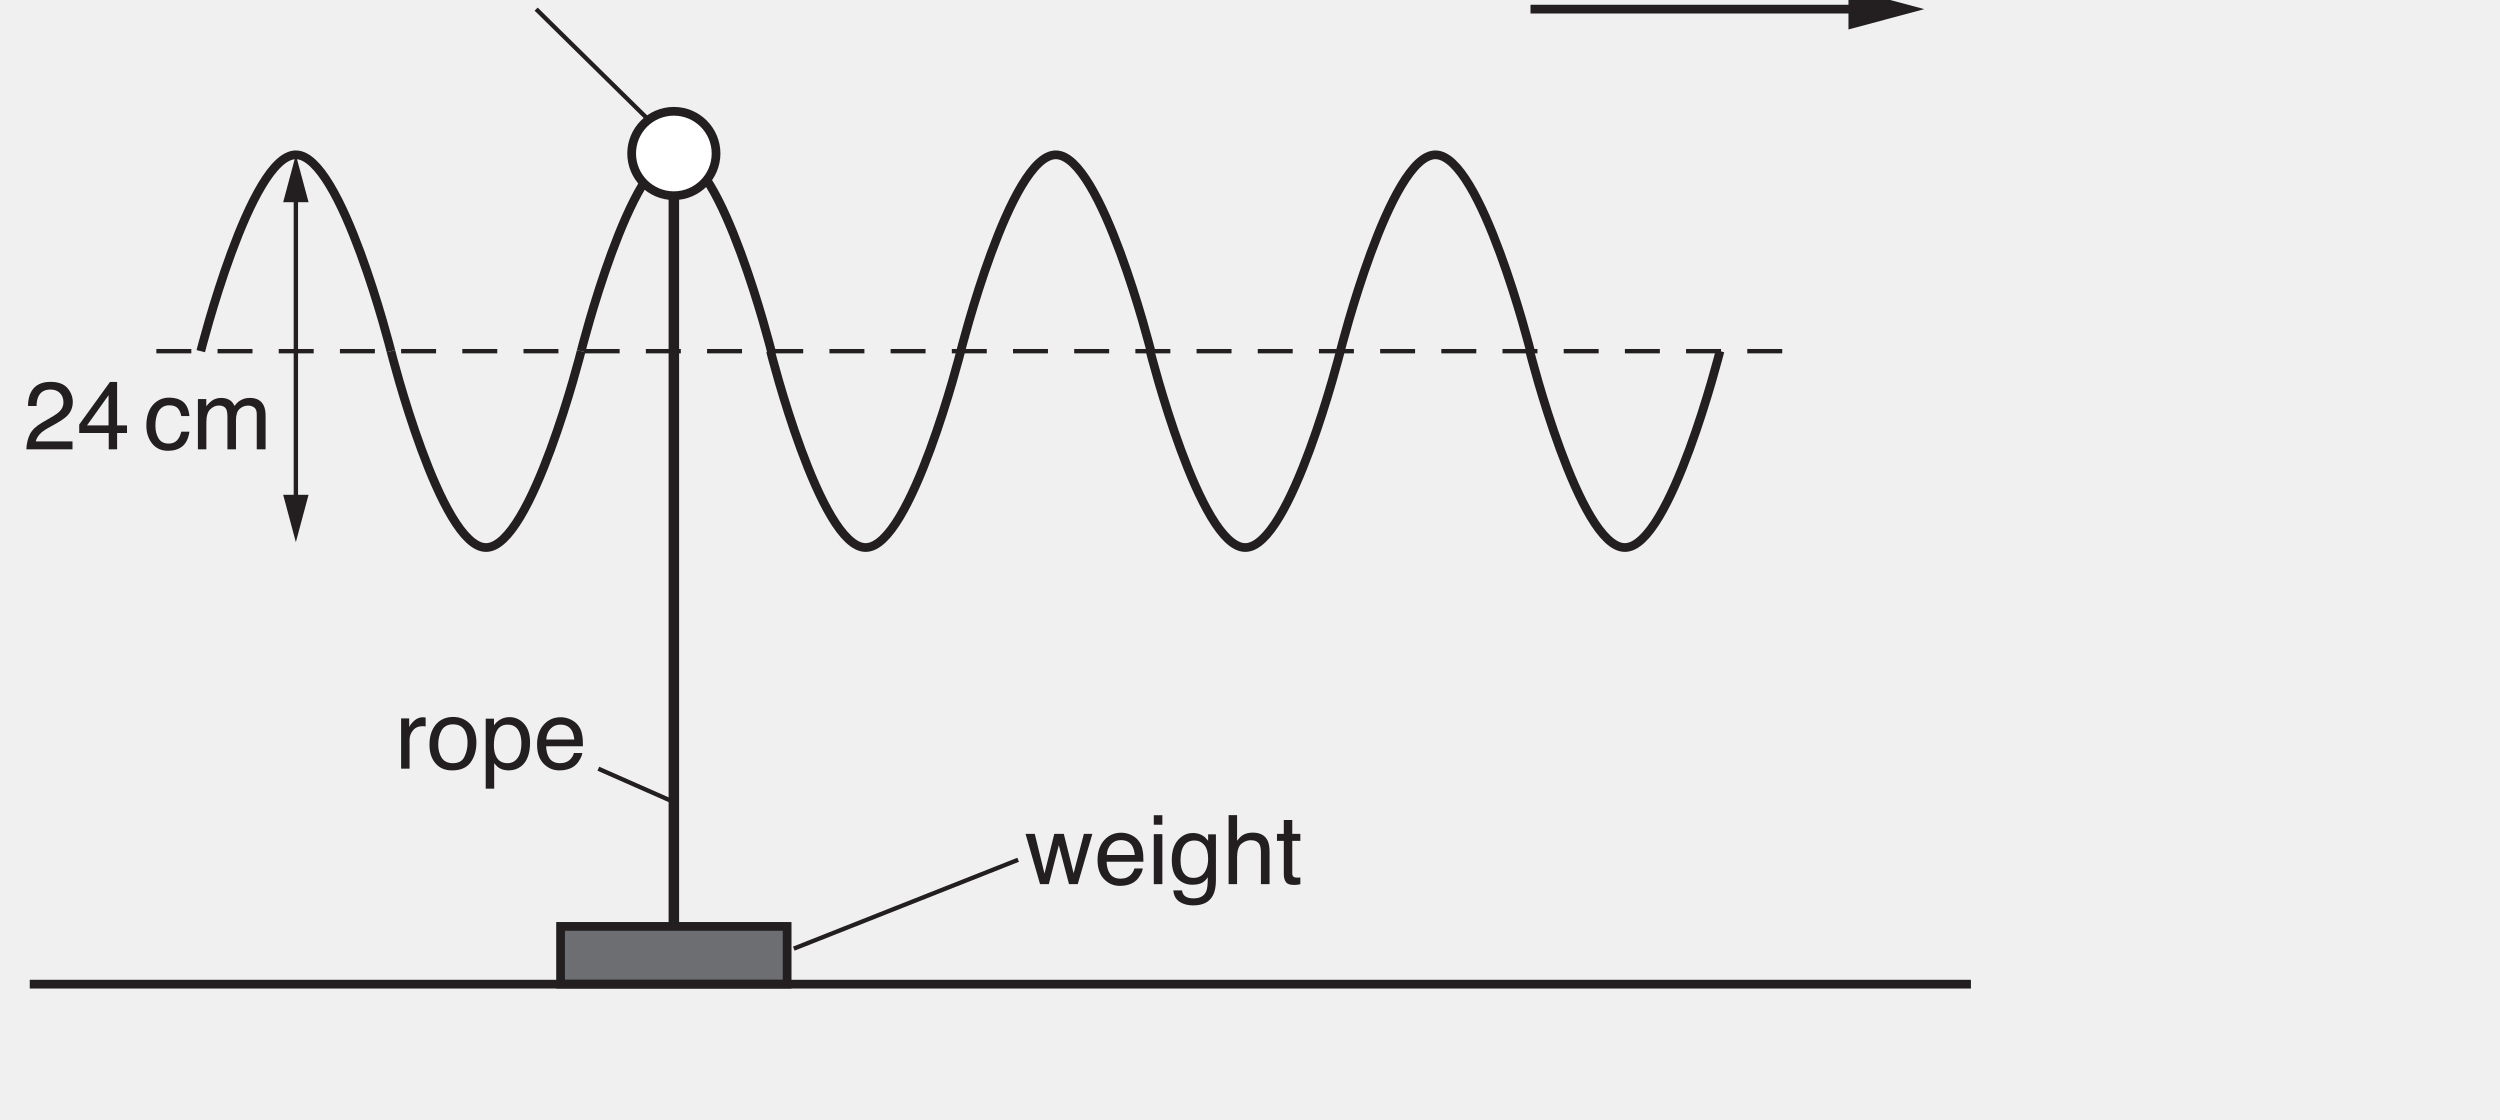
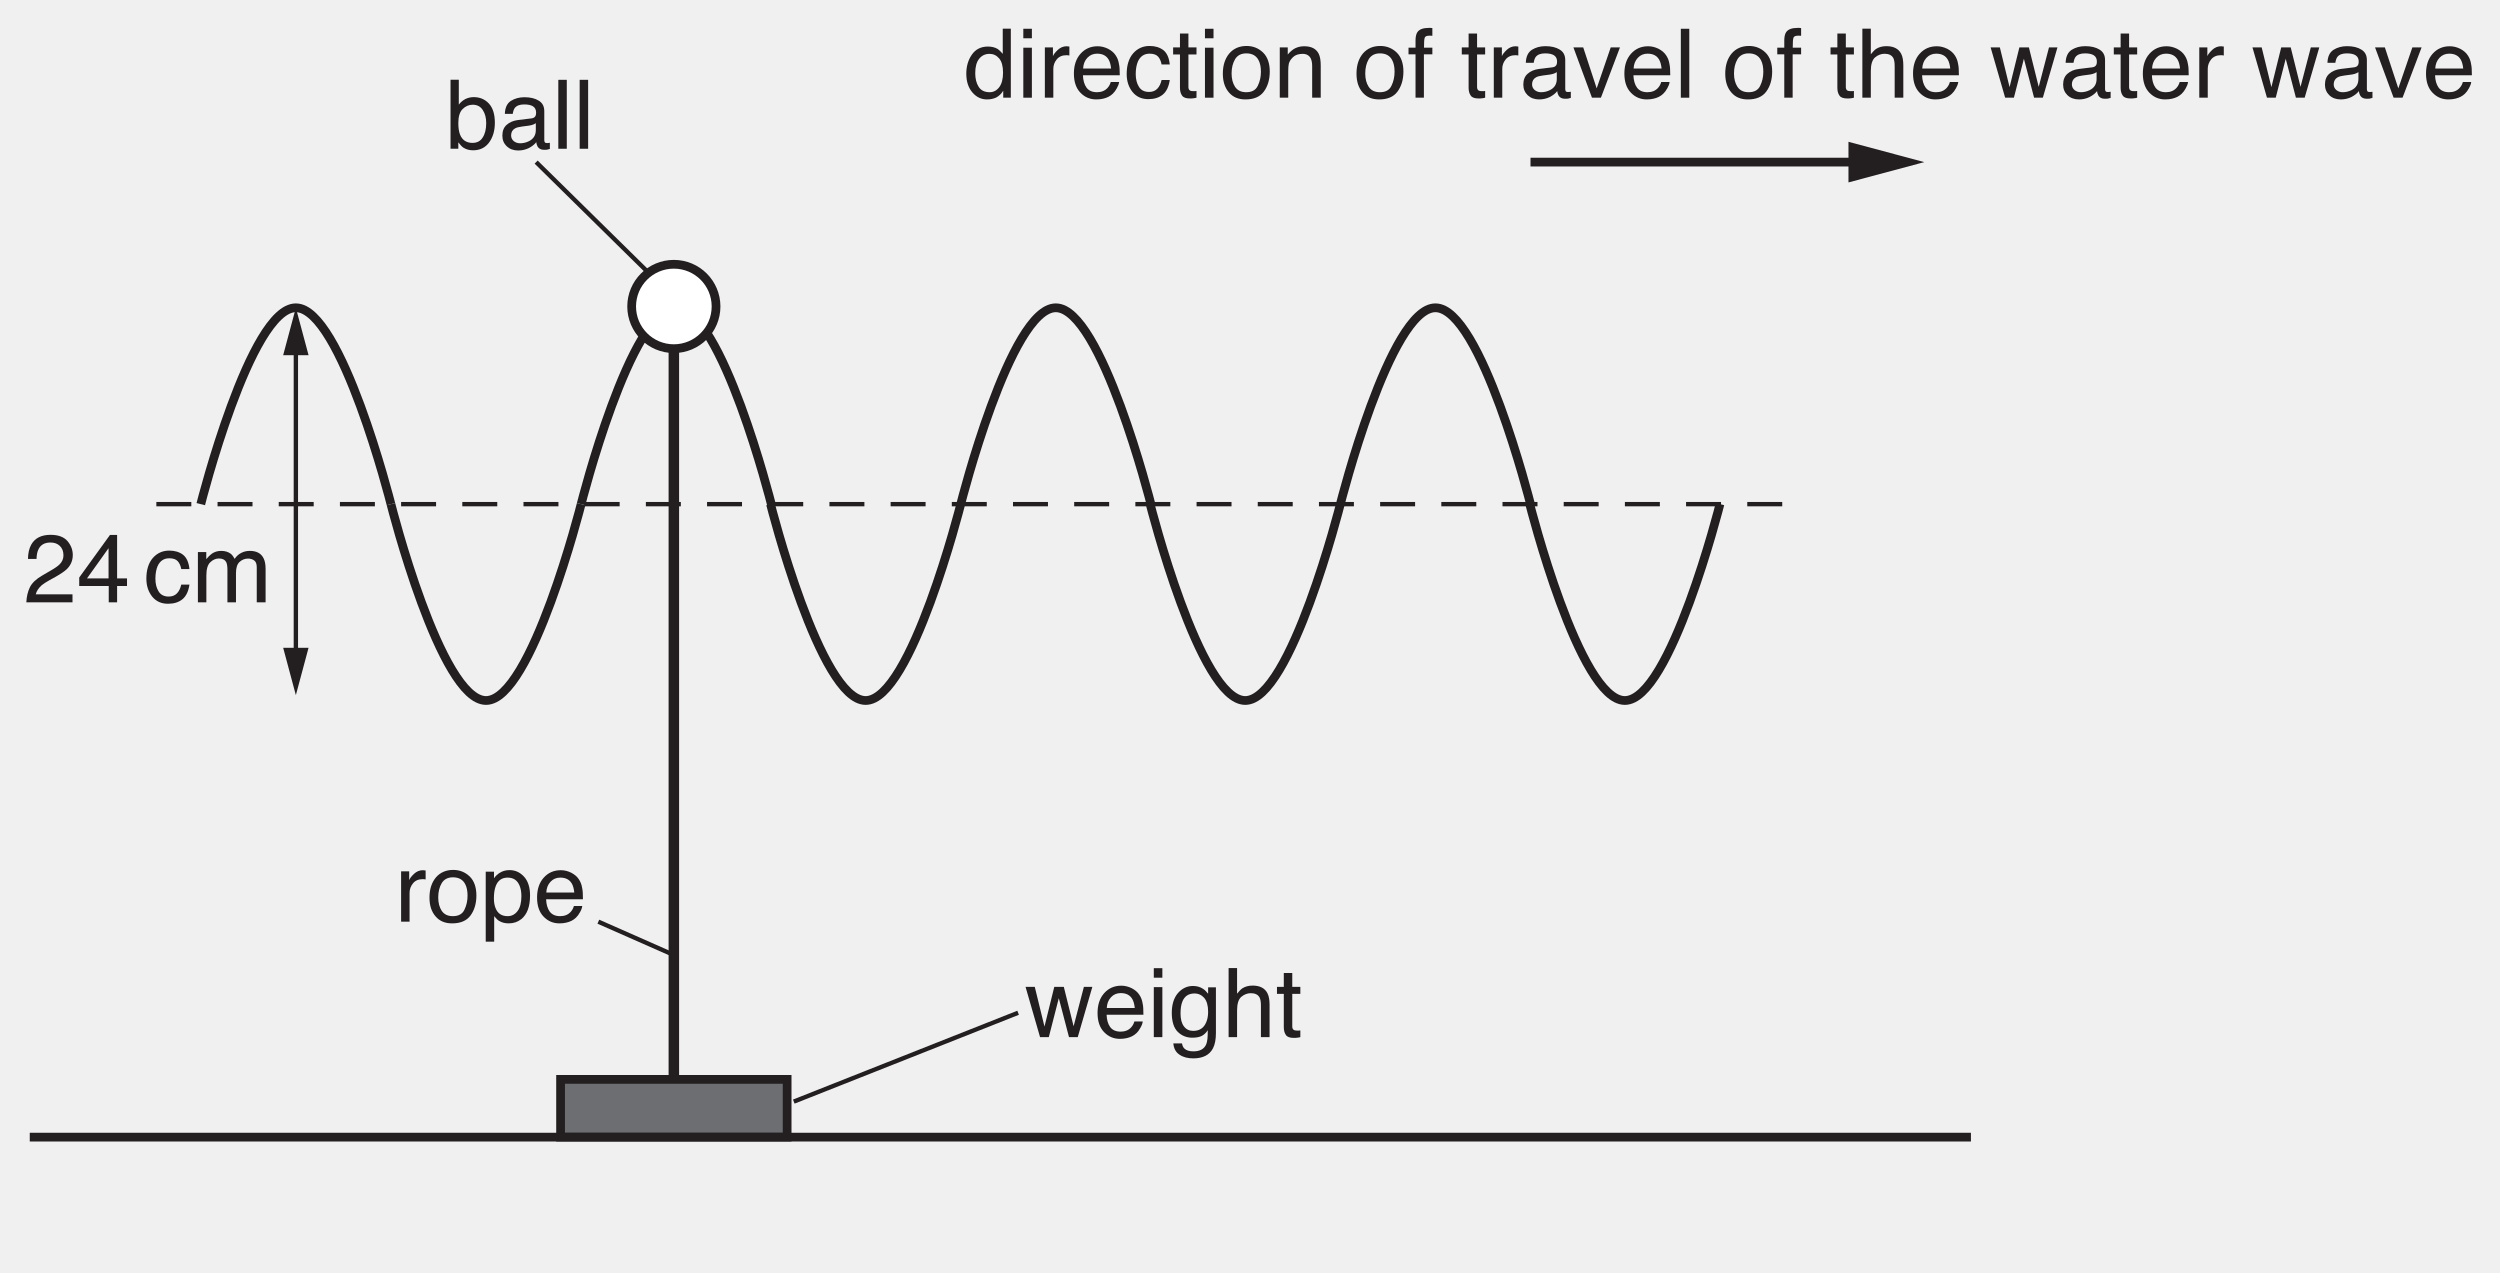
- <svg xmlns="http://www.w3.org/2000/svg" xmlns:xlink="http://www.w3.org/1999/xlink" data-id="0625_2017ON_33_q07_fig7-1" data-width-mm="100.89" data-height-mm="45.17" data-measure="false" data-source="0625/33 ON 2017 p9" version="1.1" width="286" height="128.039" viewBox="0 0 286 128.039">
+ <svg xmlns="http://www.w3.org/2000/svg" xmlns:xlink="http://www.w3.org/1999/xlink" data-id="0625_2017ON_33_q07_fig7-1" data-width-mm="100.89" data-height-mm="51.34" data-measure="false" data-source="0625/33 ON 2017 p9" version="1.1" width="286" height="145.539" viewBox="0 0 286 145.539">
  <defs>
    <clipPath id="clip_1">
-       <path transform="matrix(1,0,0,-1,-154.5,721.89)" d="M154.5 593.850H440.5V721.89H154.5Z" />
+       <path transform="matrix(1,0,0,-1,-154.5,739.39)" d="M154.5 593.850H440.5V739.39H154.5Z" />
    </clipPath>
    <clipPath id="clip_2">
-       <path transform="matrix(1,0,0,-1,-154.5,721.89)" d="M0 0H595.276V841.89H0Z" />
+       <path transform="matrix(1,0,0,-1,-154.5,739.39)" d="M0 0H595.276V841.89H0Z" />
    </clipPath>
    <clipPath id="clip_3">
-       <path transform="matrix(1,0,0,-1,-154.5,721.89)" d="M0 0H595.276V841.89H0Z" />
+       <path transform="matrix(1,0,0,-1,-154.5,739.39)" d="M0 0H595.276V841.89H0Z" />
    </clipPath>
    <clipPath id="clip_4">
-       <path transform="matrix(1,0,0,-1,-154.500,721.89)" d="M153.276 606.301H441.999V740.810H153.276Z" />
+       <path transform="matrix(1,0,0,-1,-154.500,739.39)" d="M153.276 606.301H441.999V740.810H153.276Z" />
    </clipPath>
    <clipPath id="clip_5">
-       <path transform="matrix(1,0,0,-1,-154.500,721.89)" d="M153.276 606.301H441.999V740.810H153.276Z" />
+       <path transform="matrix(1,0,0,-1,-154.500,739.39)" d="M153.276 606.301H441.999V740.810H153.276Z" />
    </clipPath>
+     <path id="font_6_71" d="M.120 .255C.120 .199 .131 .152 .155 .114 .179 .076 .217 .057 .270 .057 .310 .057 .344 .075 .370 .110 .396 .145 .409 .195 .409 .261 .409 .327 .396 .376 .369 .408 .342 .440 .308 .456 .269 .456 .224 .456 .188 .439 .161 .405 .133 .371 .120 .321 .120 .255M.252 .532C.292 .532 .326 .523 .353 .507 .368 .497 .386 .480 .406 .456V.718H.490V0H.411V.072C.391 .040 .366 .017 .338 .002 .310-.011 .278-.018 .242-.018 .184-.018 .133 .005 .091 .054 .048 .103 .027 .169 .027 .250 .027 .326 .046 .392 .085 .448 .124 .504 .180 .532 .252 .532Z" />
+     <path id="font_6_76" d="M.064 .520H.153V0H.064V.520M.064 .717H.153V.618H.064V.717Z" />
    <path id="font_6_85" d="M.066 .523H.150V.432C.157 .450 .173 .471 .200 .497 .227 .522 .258 .535 .292 .535 .294 .535 .297 .534 .301 .534 .305 .534 .311 .533 .321 .532V.439C.316 .440 .311 .441 .306 .441 .302 .442 .297 .442 .292 .442 .248 .442 .214 .428 .190 .399 .166 .370 .154 .337 .154 .300V0H.066V.523Z" />
+     <path id="font_6_72" d="M.282 .535C.319 .535 .355 .526 .390 .509 .424 .491 .451 .469 .469 .441 .487 .415 .499 .384 .504 .349 .510 .325 .512 .286 .512 .233H.129C.131 .180 .143 .137 .166 .105 .190 .073 .226 .057 .275 .057 .321 .057 .358 .072 .385 .102 .401 .120 .412 .140 .418 .163H.505C.503 .143 .495 .122 .482 .099 .469 .075 .455 .056 .439 .041 .412 .015 .379-.001 .340-.010 .319-.015 .295-.018 .268-.018 .203-.018 .148 .005 .103 .052 .057 .099 .035 .166 .035 .251 .035 .335 .057 .404 .103 .456 .149 .508 .208 .535 .282 .535M.422 .303C.418 .341 .410 .372 .397 .395 .373 .437 .333 .458 .276 .458 .236 .458 .202 .444 .175 .415 .147 .385 .133 .348 .131 .303H.422M.273 .536V.536Z" />
+     <path id="font_6_70" d="M.266 .538C.325 .538 .372 .523 .409 .495 .446 .466 .469 .416 .476 .346H.391C.385 .378 .374 .405 .355 .427 .336 .448 .307 .458 .266 .458 .210 .458 .170 .431 .145 .377 .130 .341 .122 .298 .122 .246 .122 .193 .133 .149 .155 .114 .177 .078 .212 .060 .260 .060 .296 .060 .325 .071 .346 .093 .368 .115 .382 .146 .391 .184H.476C.466 .115 .442 .064 .403 .032 .364 .000 .314-.015 .253-.015 .185-.015 .130 .009 .089 .059 .049 .109 .028 .171 .028 .246 .028 .338 .051 .410 .095 .461 .140 .512 .197 .538 .266 .538M.252 .536V.536Z" />
+     <path id="font_6_87" d="M.082 .667H.170V.523H.254V.450H.170V.110C.170 .092 .177 .079 .189 .073 .196 .070 .207 .068 .223 .068 .227 .068 .232 .068 .237 .068 .242 .068 .247 .069 .254 .070V0C.244-.003 .233-.005 .222-.006 .211-.008 .200-.008 .187-.008 .146-.008 .118 .001 .104 .022 .089 .043 .082 .070 .082 .104V.450H.011V.523H.082V.667Z" />
    <path id="font_6_82" d="M.271 .057C.330 .057 .370 .079 .391 .123 .413 .167 .424 .216 .424 .270 .424 .319 .416 .359 .400 .389 .376 .437 .333 .461 .272 .461 .219 .461 .180 .441 .155 .400 .131 .359 .119 .310 .119 .252 .119 .196 .131 .150 .155 .113 .180 .076 .218 .057 .271 .057M.275 .538C.342 .538 .399 .515 .446 .470 .492 .425 .516 .359 .516 .272 .516 .188 .495 .118 .454 .063 .413 .008 .349-.018 .263-.018 .191-.018 .134 .005 .092 .054 .049 .103 .028 .168 .028 .250 .028 .338 .051 .407 .095 .460 .140 .512 .200 .538 .275 .538M.272 .536V.536Z" />
+     <path id="font_6_81" d="M.064 .523H.147V.449C.172 .479 .198 .501 .226 .515 .254 .528 .284 .535 .318 .535 .393 .535 .443 .509 .469 .457 .483 .429 .490 .388 .490 .335V0H.401V.329C.401 .361 .396 .387 .387 .407 .371 .439 .343 .456 .302 .456 .281 .456 .264 .453 .250 .449 .226 .442 .205 .428 .187 .406 .172 .389 .163 .371 .158 .353 .154 .334 .152 .308 .152 .274V0H.064V.523M.270 .536V.536Z" />
+     <path id="font_6_3" d="" />
+     <path id="font_6_73" d="M.086 .602C.087 .638 .094 .665 .105 .681 .125 .711 .165 .726 .224 .726 .229 .726 .235 .726 .241 .726 .247 .725 .253 .725 .261 .724V.644C.252 .644 .245 .645 .241 .645 .237 .645 .233 .645 .229 .645 .203 .645 .187 .638 .182 .625 .176 .611 .174 .576 .174 .520H.261V.451H.173V0H.086V.451H.013V.520H.086V.602Z" />
+     <path id="font_6_68" d="M.131 .139C.131 .114 .141 .094 .159 .079 .178 .064 .200 .057 .225 .057 .256 .057 .286 .064 .315 .078 .364 .102 .388 .141 .388 .195V.266C.377 .258 .364 .252 .347 .247 .330 .243 .313 .239 .297 .238L.244 .231C.212 .227 .188 .221 .172 .212 .145 .197 .131 .172 .131 .139M.344 .316C.364 .319 .378 .327 .385 .342 .389 .350 .391 .361 .391 .376 .391 .406 .380 .427 .359 .441 .337 .455 .307 .461 .267 .461 .221 .461 .189 .449 .169 .424 .159 .410 .152 .390 .148 .363H.066C.068 .427 .089 .472 .129 .498 .169 .523 .216 .536 .269 .536 .331 .536 .381 .524 .419 .500 .457 .477 .476 .441 .476 .391V.089C.476 .080 .478 .073 .482 .067 .485 .062 .493 .059 .505 .059 .509 .059 .514 .059 .519 .060 .523 .060 .529 .061 .534 .062V-.002C.520-.006 .510-.009 .503-.010 .496-.011 .486-.011 .474-.011 .443-.011 .421-.000 .408 .020 .401 .032 .395 .048 .393 .069 .375 .045 .349 .025 .315 .007 .282-.009 .245-.018 .205-.018 .156-.018 .116-.003 .086 .025 .055 .055 .040 .092 .040 .136 .040 .185 .055 .223 .085 .249 .115 .276 .155 .293 .204 .299L.344 .316M.271 .536V.536Z" />
+     <path id="font_6_89" d="M.107 .523 .247 .097 .393 .523H.489L.291 0H.198L.005 .523H.107Z" />
+     <path id="font_6_79" d="M.066 .717H.154V0H.066V.717Z" />
+     <path id="font_6_75" d="M.064 .718H.152V.452C.173 .478 .191 .497 .208 .508 .236 .526 .272 .536 .314 .536 .390 .536 .441 .509 .468 .456 .483 .427 .490 .387 .490 .335V0H.400V.329C.400 .368 .395 .396 .385 .414 .369 .442 .339 .457 .295 .457 .259 .457 .226 .444 .196 .419 .167 .394 .152 .347 .152 .277V0H.064V.718Z" />
+     <path id="font_6_90" d="M.104 .523 .205 .110 .307 .523H.406L.508 .113 .615 .523H.703L.551 0H.460L.354 .405 .250 0H.159L.008 .523H.104Z" />
+     <path id="font_6_69" d="M.057 .718H.143V.459C.162 .484 .185 .503 .211 .517 .238 .530 .267 .537 .298 .537 .363 .537 .416 .514 .457 .469 .497 .425 .518 .359 .518 .271 .518 .188 .498 .120 .458 .065 .417 .010 .362-.016 .291-.016 .251-.016 .218-.006 .190 .012 .174 .023 .157 .042 .138 .067V0H.057V.718M.286 .061C.333 .061 .369 .080 .392 .118 .416 .155 .428 .205 .428 .267 .428 .322 .416 .367 .392 .403 .369 .439 .334 .458 .288 .458 .248 .458 .213 .443 .183 .413 .153 .384 .138 .335 .138 .267 .138 .218 .144 .178 .156 .147 .179 .090 .222 .061 .286 .061Z" />
    <path id="font_6_83" d="M.285 .057C.326 .057 .360 .074 .387 .109 .414 .143 .428 .195 .428 .264 .428 .306 .422 .342 .410 .372 .387 .430 .345 .458 .285 .458 .224 .458 .182 .428 .160 .367 .148 .334 .142 .292 .142 .242 .142 .202 .148 .167 .160 .139 .182 .084 .224 .057 .285 .057M.057 .520H.143V.451C.160 .475 .179 .493 .200 .506 .230 .526 .265 .536 .305 .536 .364 .536 .414 .513 .456 .467 .497 .422 .518 .357 .518 .272 .518 .158 .488 .076 .428 .027 .390-.003 .347-.018 .296-.018 .257-.018 .224-.009 .197 .007 .182 .016 .164 .033 .145 .057V-.208H.057V.520Z" />
-     <path id="font_6_72" d="M.282 .535C.319 .535 .355 .526 .390 .509 .424 .491 .451 .469 .469 .441 .487 .415 .499 .384 .504 .349 .510 .325 .512 .286 .512 .233H.129C.131 .180 .143 .137 .166 .105 .190 .073 .226 .057 .275 .057 .321 .057 .358 .072 .385 .102 .401 .120 .412 .140 .418 .163H.505C.503 .143 .495 .122 .482 .099 .469 .075 .455 .056 .439 .041 .412 .015 .379-.001 .340-.010 .319-.015 .295-.018 .268-.018 .203-.018 .148 .005 .103 .052 .057 .099 .035 .166 .035 .251 .035 .335 .057 .404 .103 .456 .149 .508 .208 .535 .282 .535M.422 .303C.418 .341 .410 .372 .397 .395 .373 .437 .333 .458 .276 .458 .236 .458 .202 .444 .175 .415 .147 .385 .133 .348 .131 .303H.422M.273 .536V.536Z" />
-     <path id="font_6_90" d="M.104 .523 .205 .110 .307 .523H.406L.508 .113 .615 .523H.703L.551 0H.460L.354 .405 .250 0H.159L.008 .523H.104Z" />
-     <path id="font_6_76" d="M.064 .520H.153V0H.064V.520M.064 .717H.153V.618H.064V.717Z" />
    <path id="font_6_74" d="M.249 .532C.290 .532 .325 .522 .356 .501 .373 .490 .389 .473 .407 .451V.518H.488V.042C.488-.024 .478-.076 .458-.115 .422-.186 .353-.221 .252-.221 .196-.221 .148-.209 .110-.183 .071-.158 .050-.119 .045-.065H.135C.139-.088 .147-.106 .160-.119 .180-.138 .211-.148 .254-.148 .321-.148 .365-.124 .386-.077 .399-.049 .404 .000 .403 .072 .386 .045 .365 .025 .340 .012 .315-.000 .282-.006 .242-.006 .185-.006 .135 .013 .093 .053 .051 .093 .029 .160 .029 .253 .029 .340 .051 .409 .093 .458 .136 .507 .188 .532 .249 .532M.407 .263C.407 .328 .393 .376 .367 .407 .340 .438 .306 .454 .265 .454 .203 .454 .160 .425 .138 .367 .126 .336 .120 .295 .120 .245 .120 .187 .132 .142 .156 .111 .179 .080 .212 .065 .252 .065 .315 .065 .360 .093 .385 .150 .400 .182 .407 .220 .407 .263M.259 .536V.536Z" />
-     <path id="font_6_75" d="M.064 .718H.152V.452C.173 .478 .191 .497 .208 .508 .236 .526 .272 .536 .314 .536 .390 .536 .441 .509 .468 .456 .483 .427 .490 .387 .490 .335V0H.400V.329C.400 .368 .395 .396 .385 .414 .369 .442 .339 .457 .295 .457 .259 .457 .226 .444 .196 .419 .167 .394 .152 .347 .152 .277V0H.064V.718Z" />
-     <path id="font_6_87" d="M.082 .667H.170V.523H.254V.450H.170V.110C.170 .092 .177 .079 .189 .073 .196 .070 .207 .068 .223 .068 .227 .068 .232 .068 .237 .068 .242 .068 .247 .069 .254 .070V0C.244-.003 .233-.005 .222-.006 .211-.008 .200-.008 .187-.008 .146-.008 .118 .001 .104 .022 .089 .043 .082 .070 .082 .104V.450H.011V.523H.082V.667Z" />
    <path id="font_6_21" d="M.031 0C.034 .060 .046 .112 .068 .157 .090 .201 .132 .242 .195 .278L.289 .333C.331 .357 .360 .378 .377 .395 .404 .422 .417 .453 .417 .488 .417 .529 .405 .562 .380 .586 .356 .610 .323 .622 .283 .622 .222 .622 .181 .599 .158 .553 .145 .528 .138 .494 .137 .451H.048C.049 .512 .060 .561 .082 .600 .120 .668 .187 .702 .283 .702 .363 .702 .422 .680 .459 .637 .496 .593 .514 .545 .514 .492 .514 .436 .494 .388 .455 .348 .432 .325 .391 .297 .333 .264L.266 .227C.234 .209 .209 .193 .190 .177 .158 .148 .137 .117 .129 .083H.511V0H.031Z" />
    <path id="font_6_23" d="M.330 .249V.563L.106 .249H.330M.332 0V.170H.025V.258L.345 .701H.419V.249H.522V.170H.419V0H.332Z" />
-     <path id="font_6_3" d="" />
-     <path id="font_6_70" d="M.266 .538C.325 .538 .372 .523 .409 .495 .446 .466 .469 .416 .476 .346H.391C.385 .378 .374 .405 .355 .427 .336 .448 .307 .458 .266 .458 .210 .458 .170 .431 .145 .377 .130 .341 .122 .298 .122 .246 .122 .193 .133 .149 .155 .114 .177 .078 .212 .060 .260 .060 .296 .060 .325 .071 .346 .093 .368 .115 .382 .146 .391 .184H.476C.466 .115 .442 .064 .403 .032 .364 .000 .314-.015 .253-.015 .185-.015 .130 .009 .089 .059 .049 .109 .028 .171 .028 .246 .028 .338 .051 .410 .095 .461 .140 .512 .197 .538 .266 .538M.252 .536V.536Z" />
    <path id="font_6_80" d="M.064 .523H.151V.449C.172 .474 .191 .493 .208 .505 .236 .525 .269 .535 .306 .535 .348 .535 .381 .524 .407 .504 .421 .492 .434 .475 .446 .452 .465 .480 .488 .501 .515 .514 .541 .528 .571 .535 .604 .535 .674 .535 .722 .509 .747 .458 .761 .431 .768 .394 .768 .348V0H.676V.363C.676 .398 .668 .422 .650 .435 .633 .448 .611 .455 .586 .455 .552 .455 .522 .443 .497 .420 .472 .397 .460 .358 .460 .304V0H.371V.341C.371 .377 .366 .403 .358 .419 .345 .443 .320 .456 .283 .456 .250 .456 .220 .443 .193 .417 .165 .391 .152 .345 .152 .277V0H.064V.523Z" />
  </defs>
  <g clip-path="url(#clip_1)">
    <g clip-path="url(#clip_2)">
      <g clip-path="url(#clip_3)" />
-       <path transform="matrix(1,0,0,-1,-154.5,721.89)" d="M244.547 609.301H218.63V615.908H244.547Z" fill="#6d6e71" />
-       <path transform="matrix(1,0,0,-1,90.047,112.588)" stroke-width="1" stroke-linecap="butt" stroke-miterlimit="4" stroke-linejoin="miter" fill="none" stroke="#231f20" d="M0 0H-25.917V6.607H0Z" />
-       <path transform="matrix(1,0,0,-1,3.404,112.588)" stroke-width="1" stroke-linecap="butt" stroke-miterlimit="4" stroke-linejoin="miter" fill="none" stroke="#231f20" d="M0 0H222.07" />
-       <path transform="matrix(1,0,0,-1,17.887,40.174)" stroke-width=".5" stroke-linecap="butt" stroke-dasharray="4,3" stroke-miterlimit="4" stroke-linejoin="miter" fill="none" stroke="#231f20" d="M0 0H187.26" />
+       <path transform="matrix(1,0,0,-1,-154.5,739.39)" d="M244.547 609.301H218.63V615.908H244.547Z" fill="#6d6e71" />
+       <path transform="matrix(1,0,0,-1,90.047,130.088)" stroke-width="1" stroke-linecap="butt" stroke-miterlimit="4" stroke-linejoin="miter" fill="none" stroke="#231f20" d="M0 0H-25.917V6.607H0Z" />
+       <path transform="matrix(1,0,0,-1,3.404,130.088)" stroke-width="1" stroke-linecap="butt" stroke-miterlimit="4" stroke-linejoin="miter" fill="none" stroke="#231f20" d="M0 0H222.07" />
+       <path transform="matrix(1,0,0,-1,17.887,57.674)" stroke-width=".5" stroke-linecap="butt" stroke-dasharray="4,3" stroke-miterlimit="4" stroke-linejoin="miter" fill="none" stroke="#231f20" d="M0 0H187.26" />
      <g clip-path="url(#clip_4)">
-         <path transform="matrix(1,0,0,-1,22.968,40.174)" stroke-width="1" stroke-linecap="butt" stroke-miterlimit="4" stroke-linejoin="miter" fill="none" stroke="#231f20" d="M0 0C0 0 5.671 22.463 10.878 22.463 16.085 22.463 21.756 0 21.756 0" />
-         <path transform="matrix(1,0,0,-1,66.482,40.174)" stroke-width="1" stroke-linecap="butt" stroke-miterlimit="4" stroke-linejoin="miter" fill="none" stroke="#231f20" d="M0 0C0 0-5.673-22.463-10.879-22.463-16.085-22.463-21.757 0-21.757 0" />
-         <path transform="matrix(1,0,0,-1,66.482,40.174)" stroke-width="1" stroke-linecap="butt" stroke-miterlimit="4" stroke-linejoin="miter" fill="none" stroke="#231f20" d="M0 0C0 0 5.671 22.463 10.877 22.463 16.084 22.463 21.756 0 21.756 0" />
-         <path transform="matrix(1,0,0,-1,109.908,40.174)" stroke-width="1" stroke-linecap="butt" stroke-miterlimit="4" stroke-linejoin="miter" fill="none" stroke="#231f20" d="M0 0C0 0-5.672-22.463-10.878-22.463-16.085-22.463-21.757 0-21.757 0" />
-         <path transform="matrix(1,0,0,-1,109.908,40.174)" stroke-width="1" stroke-linecap="butt" stroke-miterlimit="4" stroke-linejoin="miter" fill="none" stroke="#231f20" d="M0 0C0 0 5.672 22.463 10.878 22.463 16.084 22.463 21.757 0 21.757 0" />
-         <path transform="matrix(1,0,0,-1,153.335,40.174)" stroke-width="1" stroke-linecap="butt" stroke-miterlimit="4" stroke-linejoin="miter" fill="none" stroke="#231f20" d="M0 0C0 0-5.671-22.463-10.877-22.463-16.084-22.463-21.755 0-21.755 0" />
-         <path transform="matrix(1,0,0,-1,153.335,40.174)" stroke-width="1" stroke-linecap="butt" stroke-miterlimit="4" stroke-linejoin="miter" fill="none" stroke="#231f20" d="M0 0C0 0 5.672 22.463 10.88 22.463 16.086 22.463 21.756 0 21.756 0" />
-         <path transform="matrix(1,0,0,-1,196.762,40.174)" stroke-width="1" stroke-linecap="butt" stroke-miterlimit="4" stroke-linejoin="miter" fill="none" stroke="#231f20" d="M0 0C0 0-5.671-22.463-10.879-22.463-16.084-22.463-21.757 0-21.757 0" />
-         <path transform="matrix(1,0,0,-1,81.916,17.560)" d="M0 0C0-2.666-2.162-4.828-4.828-4.828-7.494-4.828-9.655-2.666-9.655 0-9.655 2.666-7.494 4.828-4.828 4.828-2.162 4.828 0 2.666 0 0" fill="#ffffff" />
-         <path transform="matrix(1,0,0,-1,81.916,17.560)" stroke-width="1" stroke-linecap="butt" stroke-miterlimit="4" stroke-linejoin="miter" fill="none" stroke="#231f20" d="M0 0C0-2.666-2.162-4.828-4.828-4.828-7.494-4.828-9.655-2.666-9.655 0-9.655 2.666-7.494 4.828-4.828 4.828-2.162 4.828 0 2.666 0 0Z" />
-         <path transform="matrix(1,0,0,-1,77.088,22.388)" stroke-width="1.2" stroke-linecap="butt" stroke-miterlimit="4" stroke-linejoin="miter" fill="none" stroke="#231f20" d="M0 0V-83.594" />
-         <path transform="matrix(1,0,0,-1,175.090,1.045)" stroke-width="1" stroke-linecap="butt" stroke-miterlimit="4" stroke-linejoin="miter" fill="none" stroke="#231f20" d="M0 0H37.96" />
-         <path transform="matrix(1,0,0,-1,211.465,3.369)" d="M0 0 8.673 2.323 0 4.648Z" fill="#231f20" />
+         <path transform="matrix(1,0,0,-1,22.968,57.674)" stroke-width="1" stroke-linecap="butt" stroke-miterlimit="4" stroke-linejoin="miter" fill="none" stroke="#231f20" d="M0 0C0 0 5.671 22.463 10.878 22.463 16.085 22.463 21.756 0 21.756 0" />
+         <path transform="matrix(1,0,0,-1,66.482,57.674)" stroke-width="1" stroke-linecap="butt" stroke-miterlimit="4" stroke-linejoin="miter" fill="none" stroke="#231f20" d="M0 0C0 0-5.673-22.463-10.879-22.463-16.085-22.463-21.757 0-21.757 0" />
+         <path transform="matrix(1,0,0,-1,66.482,57.674)" stroke-width="1" stroke-linecap="butt" stroke-miterlimit="4" stroke-linejoin="miter" fill="none" stroke="#231f20" d="M0 0C0 0 5.671 22.463 10.877 22.463 16.084 22.463 21.756 0 21.756 0" />
+         <path transform="matrix(1,0,0,-1,109.908,57.674)" stroke-width="1" stroke-linecap="butt" stroke-miterlimit="4" stroke-linejoin="miter" fill="none" stroke="#231f20" d="M0 0C0 0-5.672-22.463-10.878-22.463-16.085-22.463-21.757 0-21.757 0" />
+         <path transform="matrix(1,0,0,-1,109.908,57.674)" stroke-width="1" stroke-linecap="butt" stroke-miterlimit="4" stroke-linejoin="miter" fill="none" stroke="#231f20" d="M0 0C0 0 5.672 22.463 10.878 22.463 16.084 22.463 21.757 0 21.757 0" />
+         <path transform="matrix(1,0,0,-1,153.335,57.674)" stroke-width="1" stroke-linecap="butt" stroke-miterlimit="4" stroke-linejoin="miter" fill="none" stroke="#231f20" d="M0 0C0 0-5.671-22.463-10.877-22.463-16.084-22.463-21.755 0-21.755 0" />
+         <path transform="matrix(1,0,0,-1,153.335,57.674)" stroke-width="1" stroke-linecap="butt" stroke-miterlimit="4" stroke-linejoin="miter" fill="none" stroke="#231f20" d="M0 0C0 0 5.672 22.463 10.88 22.463 16.086 22.463 21.756 0 21.756 0" />
+         <path transform="matrix(1,0,0,-1,196.762,57.674)" stroke-width="1" stroke-linecap="butt" stroke-miterlimit="4" stroke-linejoin="miter" fill="none" stroke="#231f20" d="M0 0C0 0-5.671-22.463-10.879-22.463-16.084-22.463-21.757 0-21.757 0" />
+         <path transform="matrix(1,0,0,-1,81.916,35.060)" d="M0 0C0-2.666-2.162-4.828-4.828-4.828-7.494-4.828-9.655-2.666-9.655 0-9.655 2.666-7.494 4.828-4.828 4.828-2.162 4.828 0 2.666 0 0" fill="#ffffff" />
+         <path transform="matrix(1,0,0,-1,81.916,35.060)" stroke-width="1" stroke-linecap="butt" stroke-miterlimit="4" stroke-linejoin="miter" fill="none" stroke="#231f20" d="M0 0C0-2.666-2.162-4.828-4.828-4.828-7.494-4.828-9.655-2.666-9.655 0-9.655 2.666-7.494 4.828-4.828 4.828-2.162 4.828 0 2.666 0 0Z" />
+         <path transform="matrix(1,0,0,-1,77.088,39.888)" stroke-width="1.2" stroke-linecap="butt" stroke-miterlimit="4" stroke-linejoin="miter" fill="none" stroke="#231f20" d="M0 0V-83.594" />
+         <path transform="matrix(1,0,0,-1,175.090,18.545)" stroke-width="1" stroke-linecap="butt" stroke-miterlimit="4" stroke-linejoin="miter" fill="none" stroke="#231f20" d="M0 0H37.96" />
+         <path transform="matrix(1,0,0,-1,211.465,20.869)" d="M0 0 8.673 2.323 0 4.648Z" fill="#231f20" />
      </g>
-       <g clip-path="url(#clip_5)" />
-       <use data-text="r" xlink:href="#font_6_85" transform="matrix(11,0,0,-11,45.161,87.936)" fill="#231f20" />
-       <use data-text="o" xlink:href="#font_6_82" transform="matrix(11,0,0,-11,48.824,87.936)" fill="#231f20" />
-       <use data-text="p" xlink:href="#font_6_83" transform="matrix(11,0,0,-11,54.940,87.936)" fill="#231f20" />
-       <use data-text="e" xlink:href="#font_6_72" transform="matrix(11,0,0,-11,61.056,87.936)" fill="#231f20" />
-       <use data-text="w" xlink:href="#font_6_90" transform="matrix(11,0,0,-11,117.233,101.147)" fill="#231f20" />
-       <use data-text="e" xlink:href="#font_6_72" transform="matrix(11,0,0,-11,125.175,101.147)" fill="#231f20" />
-       <use data-text="i" xlink:href="#font_6_76" transform="matrix(11,0,0,-11,131.291,101.147)" fill="#231f20" />
-       <use data-text="g" xlink:href="#font_6_74" transform="matrix(11,0,0,-11,133.733,101.147)" fill="#231f20" />
-       <use data-text="h" xlink:href="#font_6_75" transform="matrix(11,0,0,-11,139.849,101.147)" fill="#231f20" />
-       <use data-text="t" xlink:href="#font_6_87" transform="matrix(11,0,0,-11,145.965,101.147)" fill="#231f20" />
-       <path transform="matrix(1,0,0,-1,61.335,1.045)" stroke-width=".5" stroke-linecap="butt" stroke-miterlimit="10" stroke-linejoin="miter" fill="none" stroke="#231f20" d="M0 0 12.86-12.658" />
-       <path transform="matrix(1,0,0,-1,68.450,87.941)" stroke-width=".5" stroke-linecap="butt" stroke-miterlimit="10" stroke-linejoin="miter" fill="none" stroke="#231f20" d="M0 0 8.639-3.812" />
-       <path transform="matrix(1,0,0,-1,116.472,98.359)" stroke-width=".5" stroke-linecap="butt" stroke-miterlimit="10" stroke-linejoin="miter" fill="none" stroke="#231f20" d="M0 0-25.663-10.164" />
-       <path transform="matrix(1,0,0,-1,33.847,22.141)" stroke-width=".5" stroke-linecap="butt" stroke-miterlimit="10" stroke-linejoin="miter" fill="none" stroke="#231f20" d="M0 0V-35.455" />
-       <path transform="matrix(1,0,0,-1,32.394,23.132)" d="M0 0 1.452 5.42 2.905 0Z" fill="#231f20" />
-       <path transform="matrix(1,0,0,-1,32.394,56.605)" d="M0 0 1.452-5.42 2.905 0Z" fill="#231f20" />
-       <use data-text="2" xlink:href="#font_6_21" transform="matrix(11,0,0,-11,2.672,51.406)" fill="#231f20" />
-       <use data-text="4" xlink:href="#font_6_23" transform="matrix(11,0,0,-11,8.788,51.406)" fill="#231f20" />
-       <use data-text="c" xlink:href="#font_6_70" transform="matrix(11,0,0,-11,16.436,51.406)" fill="#231f20" />
-       <use data-text="m" xlink:href="#font_6_80" transform="matrix(11,0,0,-11,21.936,51.406)" fill="#231f20" />
+       <g clip-path="url(#clip_5)">
+         <use data-text="d" xlink:href="#font_6_71" transform="matrix(11,0,0,-11,110.248,11.177)" fill="#231f20" />
+         <use data-text="i" xlink:href="#font_6_76" transform="matrix(11,0,0,-11,116.364,11.177)" fill="#231f20" />
+         <use data-text="r" xlink:href="#font_6_85" transform="matrix(11,0,0,-11,118.806,11.177)" fill="#231f20" />
+         <use data-text="e" xlink:href="#font_6_72" transform="matrix(11,0,0,-11,122.469,11.177)" fill="#231f20" />
+         <use data-text="c" xlink:href="#font_6_70" transform="matrix(11,0,0,-11,128.585,11.177)" fill="#231f20" />
+         <use data-text="t" xlink:href="#font_6_87" transform="matrix(11,0,0,-11,134.085,11.177)" fill="#231f20" />
+         <use data-text="i" xlink:href="#font_6_76" transform="matrix(11,0,0,-11,137.143,11.177)" fill="#231f20" />
+         <use data-text="o" xlink:href="#font_6_82" transform="matrix(11,0,0,-11,139.585,11.177)" fill="#231f20" />
+         <use data-text="n" xlink:href="#font_6_81" transform="matrix(11,0,0,-11,145.701,11.177)" fill="#231f20" />
+         <use data-text="o" xlink:href="#font_6_82" transform="matrix(11,0,0,-11,154.875,11.177)" fill="#231f20" />
+         <use data-text="f" xlink:href="#font_6_73" transform="matrix(11,0,0,-11,160.991,11.177)" fill="#231f20" />
+         <use data-text="t" xlink:href="#font_6_87" transform="matrix(11,0,0,-11,167.107,11.177)" fill="#231f20" />
+         <use data-text="r" xlink:href="#font_6_85" transform="matrix(11,0,0,-11,170.165,11.177)" fill="#231f20" />
+         <use data-text="a" xlink:href="#font_6_68" transform="matrix(11,0,0,-11,173.828,11.177)" fill="#231f20" />
+         <use data-text="v" xlink:href="#font_6_89" transform="matrix(11,0,0,-11,179.944,11.177)" fill="#231f20" />
+         <use data-text="e" xlink:href="#font_6_72" transform="matrix(11,0,0,-11,185.444,11.177)" fill="#231f20" />
+         <use data-text="l" xlink:href="#font_6_79" transform="matrix(11,0,0,-11,191.560,11.177)" fill="#231f20" />
+         <use data-text="o" xlink:href="#font_6_82" transform="matrix(11,0,0,-11,197.060,11.177)" fill="#231f20" />
+         <use data-text="f" xlink:href="#font_6_73" transform="matrix(11,0,0,-11,203.176,11.177)" fill="#231f20" />
+         <use data-text="t" xlink:href="#font_6_87" transform="matrix(11,0,0,-11,209.292,11.177)" fill="#231f20" />
+         <use data-text="h" xlink:href="#font_6_75" transform="matrix(11,0,0,-11,212.350,11.177)" fill="#231f20" />
+         <use data-text="e" xlink:href="#font_6_72" transform="matrix(11,0,0,-11,218.466,11.177)" fill="#231f20" />
+         <use data-text="w" xlink:href="#font_6_90" transform="matrix(11,0,0,-11,227.640,11.177)" fill="#231f20" />
+         <use data-text="a" xlink:href="#font_6_68" transform="matrix(11,0,0,-11,235.582,11.177)" fill="#231f20" />
+         <use data-text="t" xlink:href="#font_6_87" transform="matrix(11,0,0,-11,241.698,11.177)" fill="#231f20" />
+         <use data-text="e" xlink:href="#font_6_72" transform="matrix(11,0,0,-11,244.756,11.177)" fill="#231f20" />
+         <use data-text="r" xlink:href="#font_6_85" transform="matrix(11,0,0,-11,250.872,11.177)" fill="#231f20" />
+         <use data-text="w" xlink:href="#font_6_90" transform="matrix(11,0,0,-11,257.593,11.177)" fill="#231f20" />
+         <use data-text="a" xlink:href="#font_6_68" transform="matrix(11,0,0,-11,265.535,11.177)" fill="#231f20" />
+         <use data-text="v" xlink:href="#font_6_89" transform="matrix(11,0,0,-11,271.651,11.177)" fill="#231f20" />
+         <use data-text="e" xlink:href="#font_6_72" transform="matrix(11,0,0,-11,277.151,11.177)" fill="#231f20" />
+       </g>
+       <use data-text="b" xlink:href="#font_6_69" transform="matrix(11,0,0,-11,50.914,17.018)" fill="#231f20" />
+       <use data-text="a" xlink:href="#font_6_68" transform="matrix(11,0,0,-11,57.030,17.018)" fill="#231f20" />
+       <use data-text="l" xlink:href="#font_6_79" transform="matrix(11,0,0,-11,63.146,17.018)" fill="#231f20" />
+       <use data-text="l" xlink:href="#font_6_79" transform="matrix(11,0,0,-11,65.588,17.018)" fill="#231f20" />
+       <use data-text="r" xlink:href="#font_6_85" transform="matrix(11,0,0,-11,45.161,105.436)" fill="#231f20" />
+       <use data-text="o" xlink:href="#font_6_82" transform="matrix(11,0,0,-11,48.824,105.436)" fill="#231f20" />
+       <use data-text="p" xlink:href="#font_6_83" transform="matrix(11,0,0,-11,54.940,105.436)" fill="#231f20" />
+       <use data-text="e" xlink:href="#font_6_72" transform="matrix(11,0,0,-11,61.056,105.436)" fill="#231f20" />
+       <use data-text="w" xlink:href="#font_6_90" transform="matrix(11,0,0,-11,117.233,118.647)" fill="#231f20" />
+       <use data-text="e" xlink:href="#font_6_72" transform="matrix(11,0,0,-11,125.175,118.647)" fill="#231f20" />
+       <use data-text="i" xlink:href="#font_6_76" transform="matrix(11,0,0,-11,131.291,118.647)" fill="#231f20" />
+       <use data-text="g" xlink:href="#font_6_74" transform="matrix(11,0,0,-11,133.733,118.647)" fill="#231f20" />
+       <use data-text="h" xlink:href="#font_6_75" transform="matrix(11,0,0,-11,139.849,118.647)" fill="#231f20" />
+       <use data-text="t" xlink:href="#font_6_87" transform="matrix(11,0,0,-11,145.965,118.647)" fill="#231f20" />
+       <path transform="matrix(1,0,0,-1,61.335,18.545)" stroke-width=".5" stroke-linecap="butt" stroke-miterlimit="10" stroke-linejoin="miter" fill="none" stroke="#231f20" d="M0 0 12.86-12.658" />
+       <path transform="matrix(1,0,0,-1,68.450,105.441)" stroke-width=".5" stroke-linecap="butt" stroke-miterlimit="10" stroke-linejoin="miter" fill="none" stroke="#231f20" d="M0 0 8.639-3.812" />
+       <path transform="matrix(1,0,0,-1,116.472,115.859)" stroke-width=".5" stroke-linecap="butt" stroke-miterlimit="10" stroke-linejoin="miter" fill="none" stroke="#231f20" d="M0 0-25.663-10.164" />
+       <path transform="matrix(1,0,0,-1,33.847,39.641)" stroke-width=".5" stroke-linecap="butt" stroke-miterlimit="10" stroke-linejoin="miter" fill="none" stroke="#231f20" d="M0 0V-35.455" />
+       <path transform="matrix(1,0,0,-1,32.394,40.632)" d="M0 0 1.452 5.42 2.905 0Z" fill="#231f20" />
+       <path transform="matrix(1,0,0,-1,32.394,74.105)" d="M0 0 1.452-5.42 2.905 0Z" fill="#231f20" />
+       <use data-text="2" xlink:href="#font_6_21" transform="matrix(11,0,0,-11,2.672,68.906)" fill="#231f20" />
+       <use data-text="4" xlink:href="#font_6_23" transform="matrix(11,0,0,-11,8.788,68.906)" fill="#231f20" />
+       <use data-text="c" xlink:href="#font_6_70" transform="matrix(11,0,0,-11,16.436,68.906)" fill="#231f20" />
+       <use data-text="m" xlink:href="#font_6_80" transform="matrix(11,0,0,-11,21.936,68.906)" fill="#231f20" />
    </g>
  </g>
</svg>
